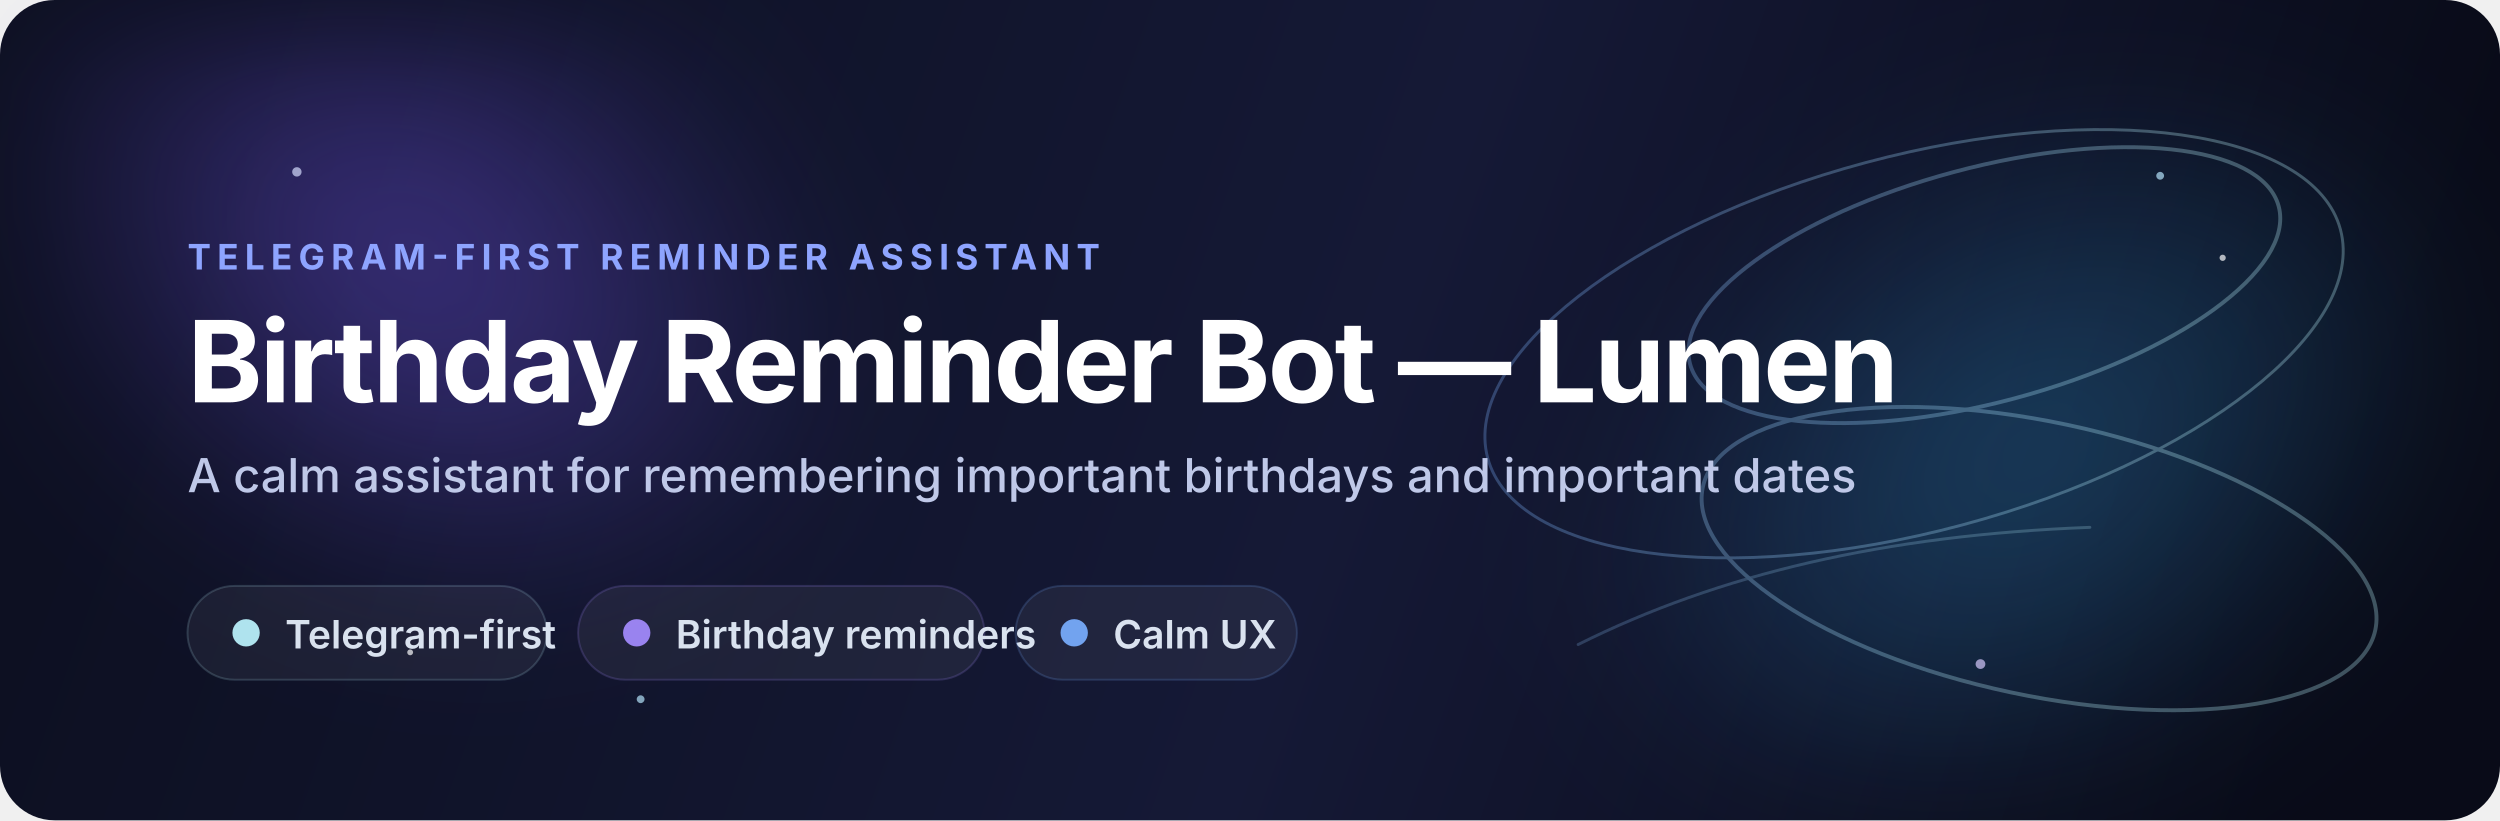
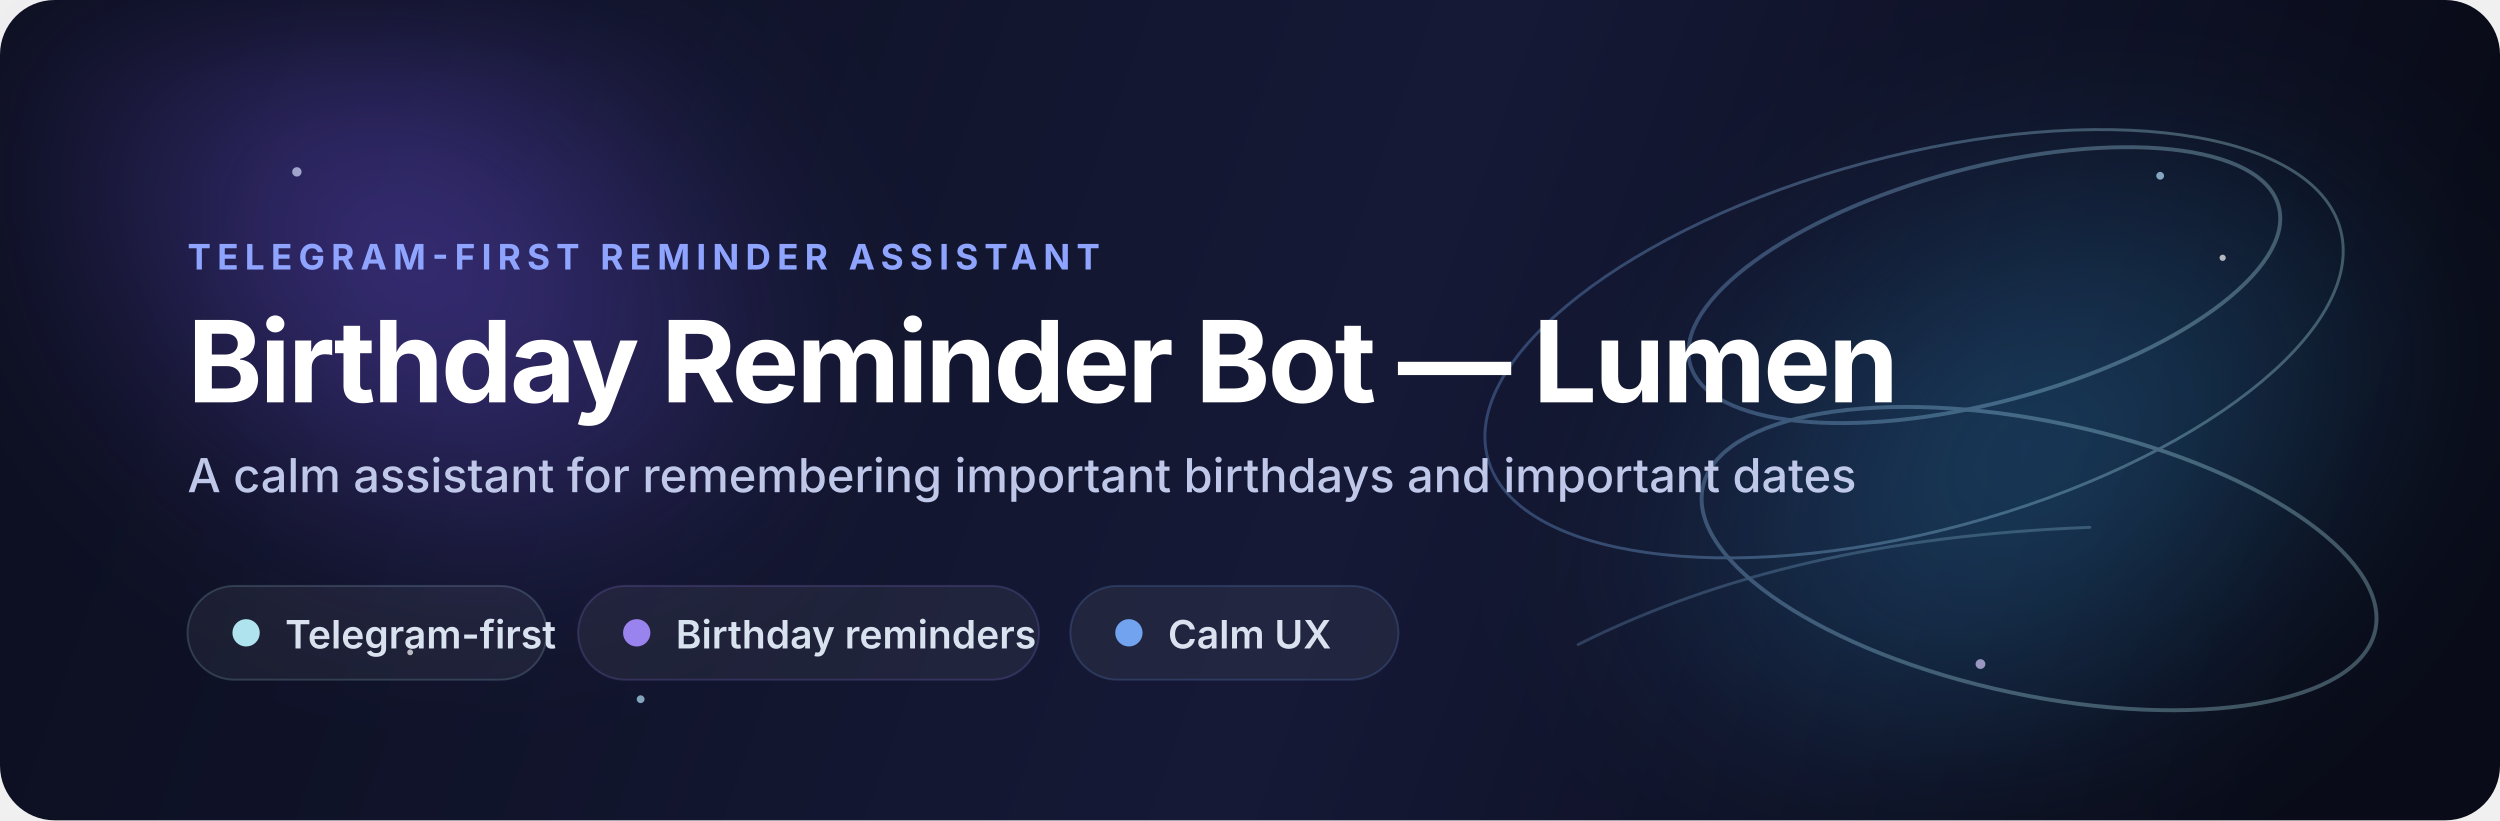
<svg xmlns="http://www.w3.org/2000/svg" width="1280" height="420" viewBox="0 0 1280 420" fill="none" role="img" aria-labelledby="title desc">
  <defs>
    <linearGradient id="bg" x1="112" y1="20" x2="1168" y2="392" gradientUnits="userSpaceOnUse">
      <stop offset="0" stop-color="#0D1022" />
      <stop offset="0.55" stop-color="#151936" />
      <stop offset="1" stop-color="#090B18" />
    </linearGradient>
    <radialGradient id="glowLeft" cx="0" cy="0" r="1" gradientUnits="userSpaceOnUse" gradientTransform="translate(212 132) rotate(32) scale(240 170)">
      <stop stop-color="#7C5CFF" stop-opacity="0.44" />
      <stop offset="1" stop-color="#7C5CFF" stop-opacity="0" />
    </radialGradient>
    <radialGradient id="glowRight" cx="0" cy="0" r="1" gradientUnits="userSpaceOnUse" gradientTransform="translate(1040 232) rotate(145) scale(260 170)">
      <stop stop-color="#3AB8FF" stop-opacity="0.3" />
      <stop offset="1" stop-color="#3AB8FF" stop-opacity="0" />
    </radialGradient>
    <linearGradient id="accent" x1="304" y1="76" x2="1058" y2="340" gradientUnits="userSpaceOnUse">
      <stop stop-color="#A58CFF" />
      <stop offset="0.55" stop-color="#79AFFF" />
      <stop offset="1" stop-color="#BDF5FF" />
    </linearGradient>
    <filter id="blurGlow" x="0" y="0" width="1280" height="420" filterUnits="userSpaceOnUse" color-interpolation-filters="sRGB">
      <feGaussianBlur stdDeviation="44" />
    </filter>
  </defs>
  <rect width="1280" height="420" rx="28" fill="url(#bg)" />
  <ellipse cx="212" cy="132" rx="240" ry="170" fill="url(#glowLeft)" filter="url(#blurGlow)" />
  <ellipse cx="1040" cy="232" rx="260" ry="170" fill="url(#glowRight)" filter="url(#blurGlow)" />
  <g opacity="0.68">
    <circle cx="152" cy="88" r="2.4" fill="#D7DFFF" />
    <circle cx="1106" cy="90" r="2" fill="#B8E8FF" />
    <circle cx="1138" cy="132" r="1.6" fill="#FFFFFF" />
    <circle cx="210" cy="334" r="1.5" fill="#FFFFFF" />
    <circle cx="1014" cy="340" r="2.5" fill="#D9CBFF" />
    <circle cx="328" cy="358" r="2" fill="#B8E8FF" />
  </g>
  <g opacity="0.3">
    <ellipse cx="1016" cy="146" rx="156" ry="60" transform="rotate(-15 1016 146)" stroke="url(#accent)" stroke-width="2" />
    <ellipse cx="980" cy="176" rx="226" ry="96" transform="rotate(-15 980 176)" stroke="url(#accent)" stroke-width="1.5" />
    <ellipse cx="1044" cy="286" rx="176" ry="70" transform="rotate(12 1044 286)" stroke="url(#accent)" stroke-width="2" />
    <path d="M808 330C880 294 965 274 1070 270" stroke="url(#accent)" stroke-width="1.5" stroke-linecap="round" opacity="0.75" />
  </g>
  <g>
    <text x="96" y="138" fill="#8EA4FF" font-family="Inter, Segoe UI, Arial, sans-serif" font-size="18" font-weight="700" letter-spacing="3.2">
      TELEGRAM-FIRST REMINDER ASSISTANT
    </text>
    <text x="96" y="206" fill="#FFFFFF" font-family="Inter, Segoe UI, Arial, sans-serif" font-size="58" font-weight="700" letter-spacing="-1.3">
      Birthday Reminder Bot — Lumen
    </text>
    <text x="96" y="252" fill="#BFC8E8" font-family="Inter, Segoe UI, Arial, sans-serif" font-size="24" font-weight="500">
      A calm assistant for remembering important birthdays and important dates
    </text>
  </g>
  <g opacity="0.92">
    <rect x="96" y="300" width="184" height="48" rx="24" fill="rgba(255,255,255,0.06)" stroke="rgba(189,245,255,0.18)" />
    <circle cx="126" cy="324" r="7" fill="#BDF5FF" />
    <text x="146" y="332" fill="#EAF3FF" font-family="Inter, Segoe UI, Arial, sans-serif" font-size="20" font-weight="600">Telegram-first</text>
-     <rect x="296" y="300" width="208" height="48" rx="24" fill="rgba(255,255,255,0.06)" stroke="rgba(165,140,255,0.2)" />
+     <rect x="296" y="300" width="236" height="48" rx="24" fill="rgba(255,255,255,0.06)" stroke="rgba(165,140,255,0.2)" />
    <circle cx="326" cy="324" r="7" fill="#A58CFF" />
    <text x="346" y="332" fill="#EAF3FF" font-family="Inter, Segoe UI, Arial, sans-serif" font-size="20" font-weight="600">Birthday reminders</text>
-     <rect x="520" y="300" width="144" height="48" rx="24" fill="rgba(255,255,255,0.06)" stroke="rgba(121,175,255,0.2)" />
-     <circle cx="550" cy="324" r="7" fill="#79AFFF" />
-     <text x="570" y="332" fill="#EAF3FF" font-family="Inter, Segoe UI, Arial, sans-serif" font-size="20" font-weight="600">Calm UX</text>
+     <rect x="548" y="300" width="168" height="48" rx="24" fill="rgba(255,255,255,0.06)" stroke="rgba(121,175,255,0.2)" />
+     <circle cx="578" cy="324" r="7" fill="#79AFFF" />
+     <text x="598" y="332" fill="#EAF3FF" font-family="Inter, Segoe UI, Arial, sans-serif" font-size="20" font-weight="600">Calm UX</text>
  </g>
</svg>
